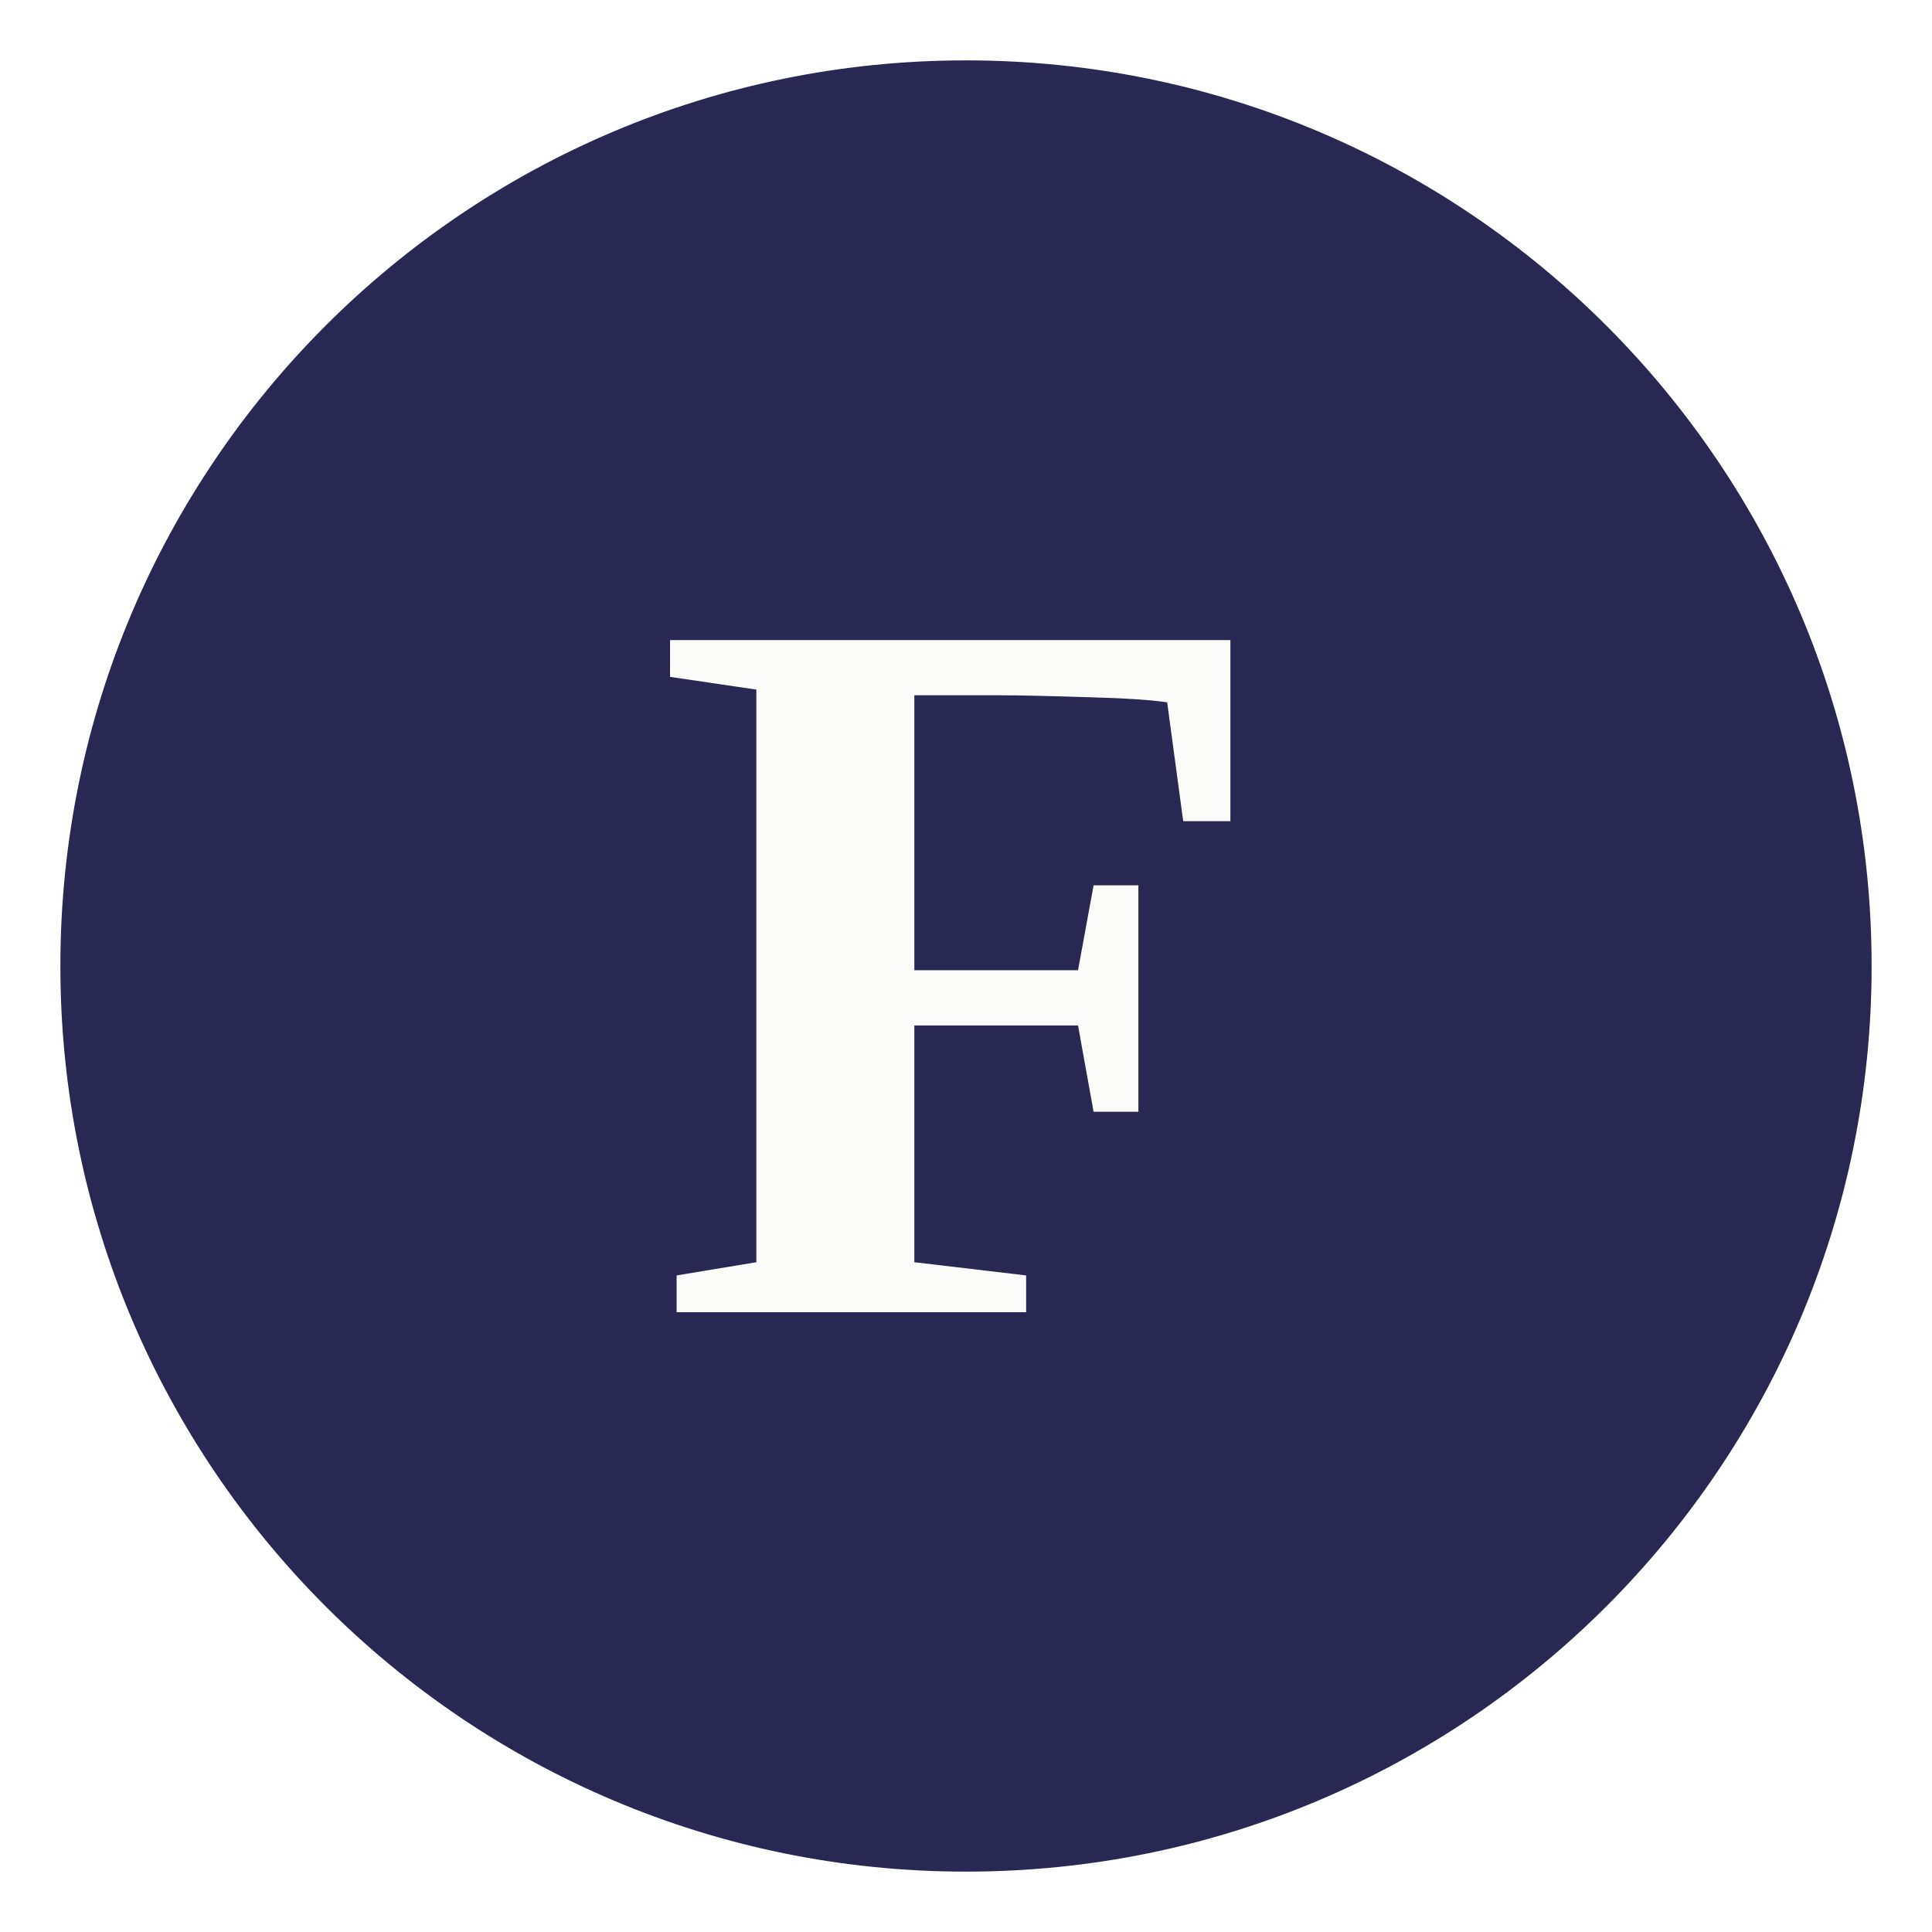
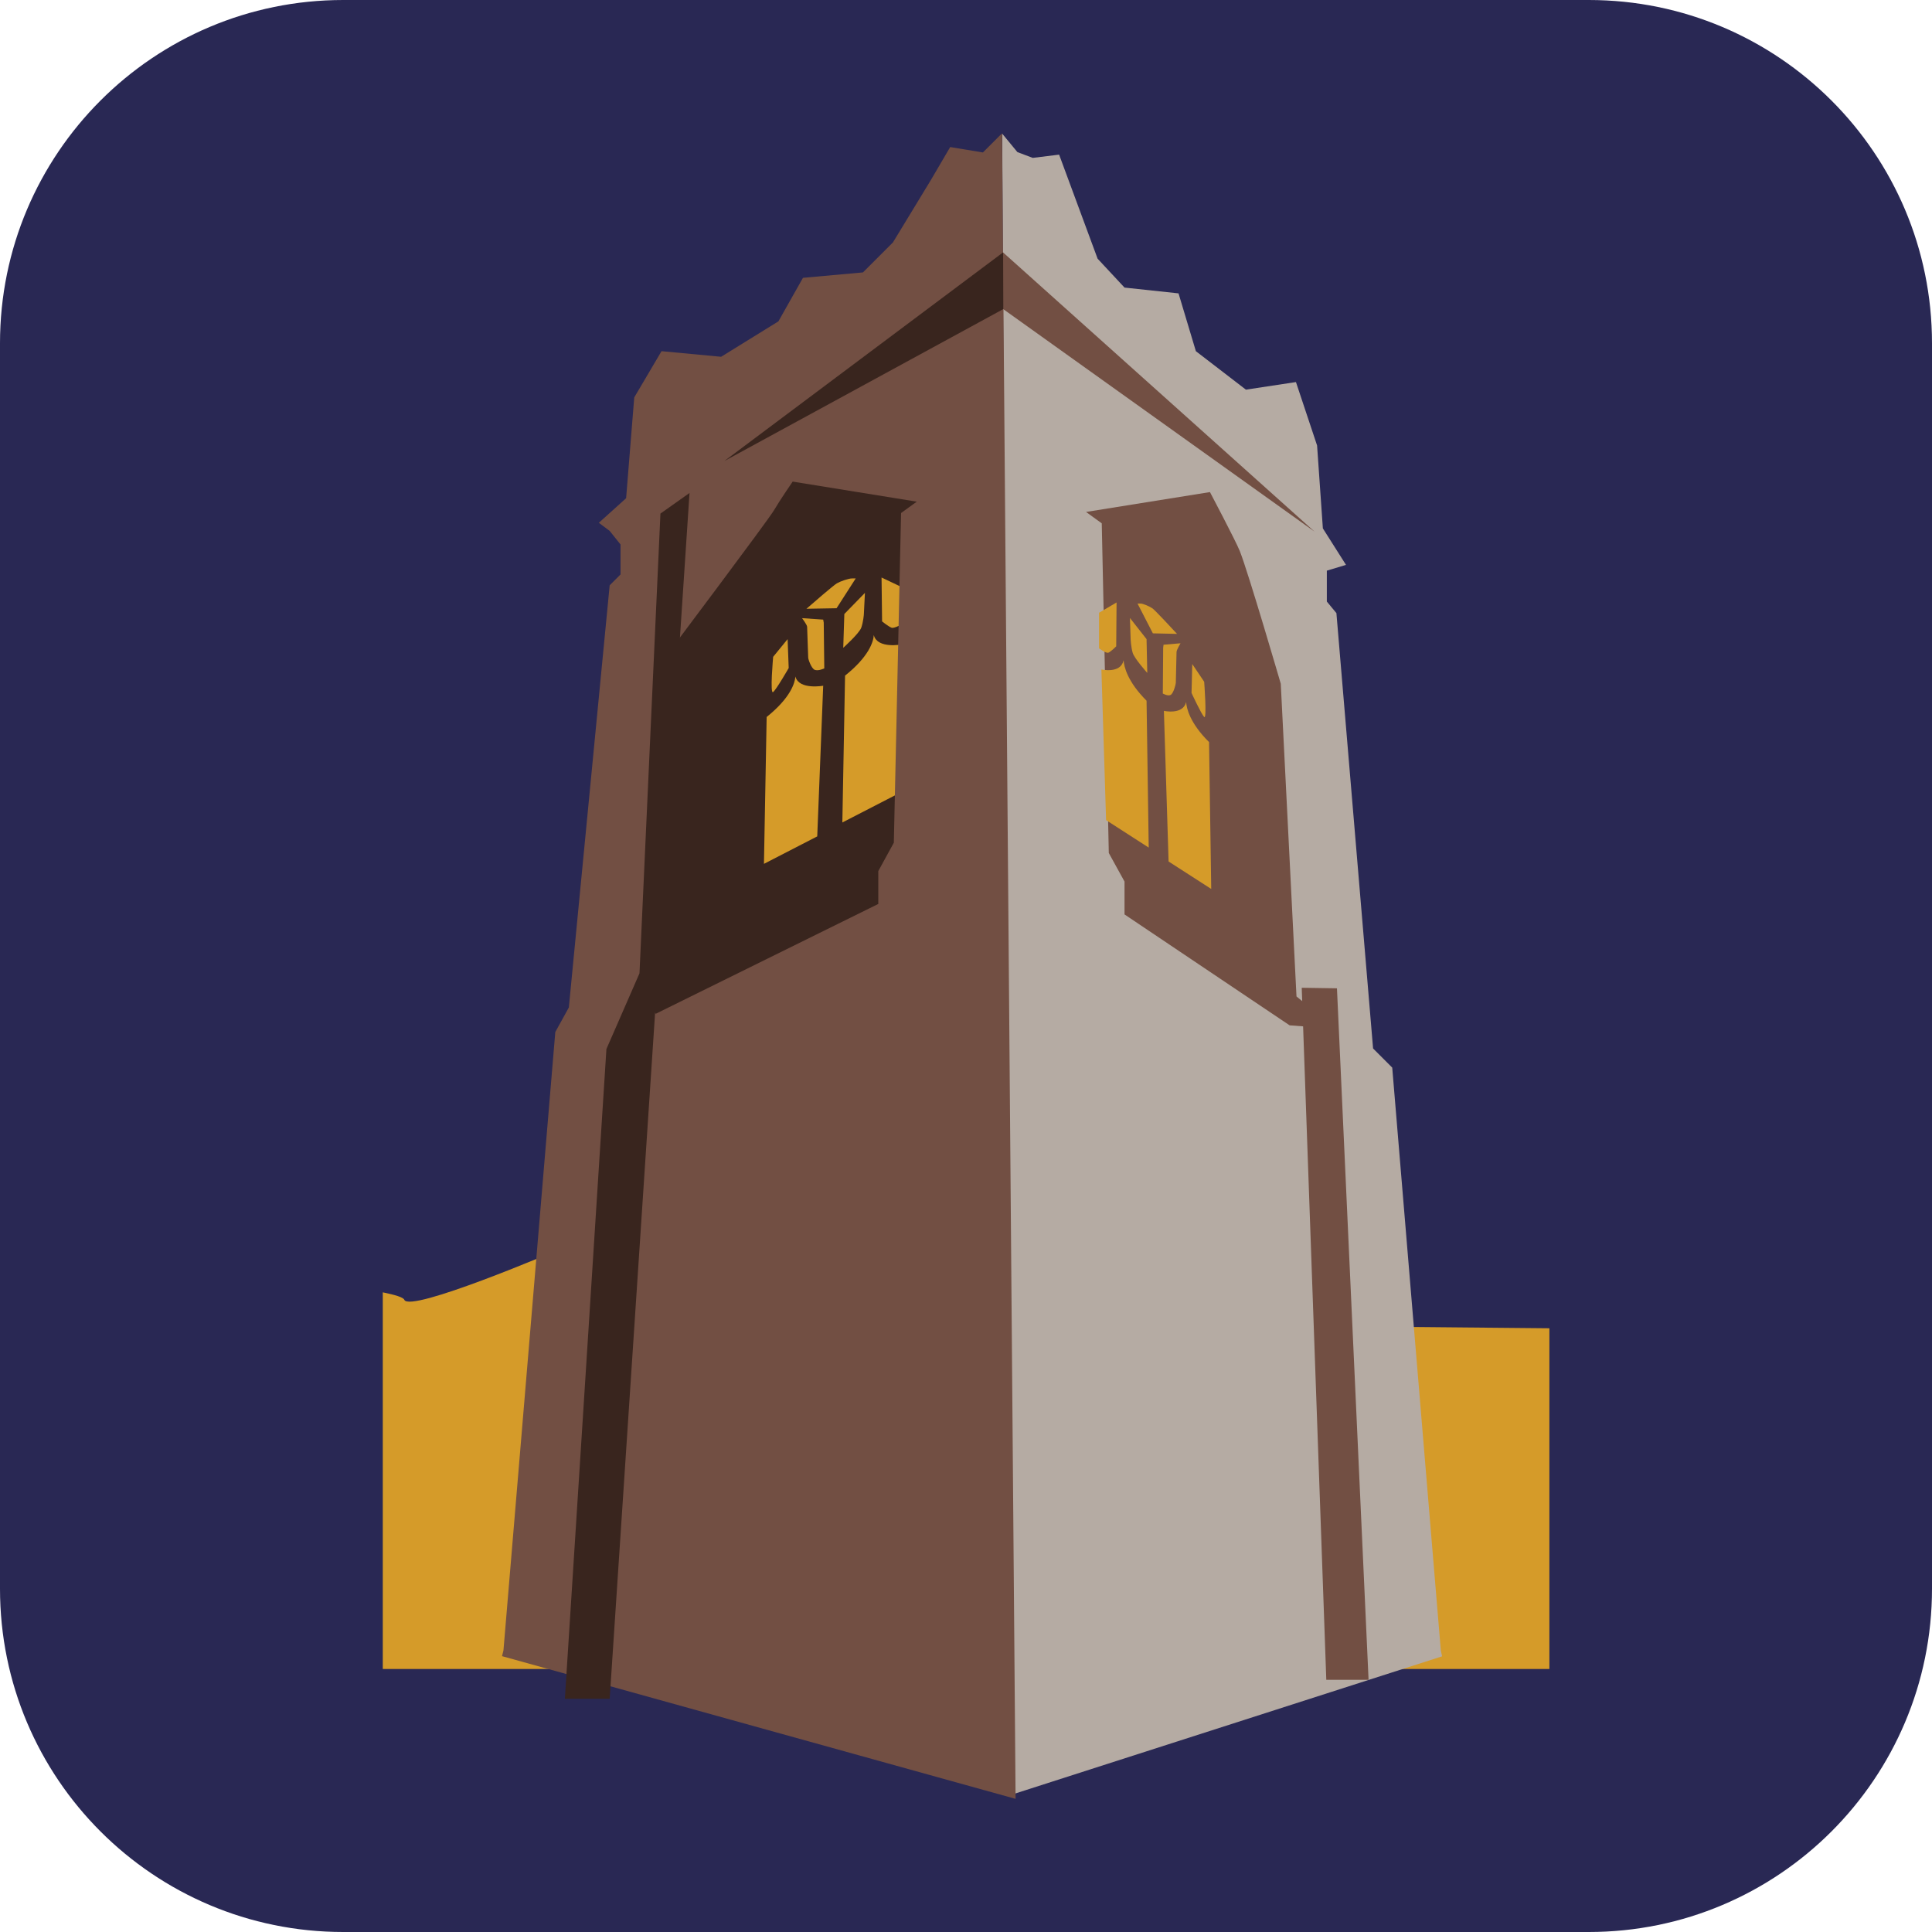
- <svg xmlns="http://www.w3.org/2000/svg" viewBox="0 0 64 64">
-   <style>
-     .disc { fill: #292854; }
-     .mark { fill: #FBFBFA; }
-     @media (prefers-color-scheme: dark) {
-       .disc { fill: #4A4880; }
-       .mark { fill: #F0F0EE; }
-     }
-   </style>
-   <circle class="disc" cx="32" cy="32" r="30" />
-   <text class="mark" x="32" y="32" font-family="Libre Baskerville, Georgia, Cambria, 'Times New Roman', serif" font-size="34" font-weight="700" text-anchor="middle" dominant-baseline="central">F</text>
+ <svg xmlns="http://www.w3.org/2000/svg" viewBox="57.38 -5.85 106.95 106.95">
+   <rect x="57.38" y="-5.85" width="106.95" height="106.95" rx="19" fill="#292854" />
+   <path d="M129.99 21.31H94.23l.1.3-4.49 37.01-1.68 4.77s-8.11 3.46-8.4 2.71c-.05-.13-.5-.27-1.19-.41v20.85h64.58V67.68l-8.44-.08-4.72-46.29z" fill="#d59b29" />
+   <path fill="#b5aba3" d="m112.86 1.55.45 91.97 23.9-7.68-.07-.32-2.69-32.27-1.06-1.06-2.03-24.1-.53-.64v-1.71l1.06-.32-1.28-2.02-.32-4.59-1.17-3.51-2.77.42-2.77-2.13-.96-3.2-2.99-.32-1.49-1.6-2.13-5.76-1.46.18-.85-.32" />
+   <path fill="#39251e" d="M109.25 18.88v32.41H92.83V18.88h16.42z" />
+   <path d="m106.18 26.12.03 2.43s.36.29.53.35c.17.05.64-.24.64-.24v-1.97" fill="#d59b29" />
+   <path d="M101.42 31.63v-.02h-.01c-.03.36-.28 1.18-1.59 2.23l-.15 8.13 2.95-1.52.33-8.34s-1.31.24-1.53-.48zm4.34-2.29c0-.01 0-.02-.01-.03-.02.36-.27 1.19-1.59 2.24l-.15 8.13 2.95-1.52.33-8.34c0 .01-1.31.25-1.53-.48z" fill="#d59b29" />
+   <path d="M102.02 27.85s.02-.02.05-.04c.26-.23 1.46-1.27 1.64-1.37.19-.11.64-.27.84-.27h.2l-1.06 1.65" fill="#d59b29" />
+   <path d="m102.98 28.62.03 2.53s-.33.16-.53.08c-.19-.08-.36-.59-.36-.67 0-.08-.06-1.6-.06-1.71 0-.11-.28-.48-.28-.48l1.17.08.03.17z" fill="#d59b29" />
+   <path d="m104.12 28.14-.06 1.87s.89-.8 1-1.12c.11-.32.14-.72.14-.72l.06-1.2-1.14 1.17z" fill="#d59b29" />
+   <path d="m100.98 29.53.06 1.6s-.67 1.17-.86 1.33c-.19.16 0-1.95 0-1.95l.8-.98z" fill="#d59b29" />
+   <path d="M124.36 21.39s1.41 2.67 1.65 3.26c.48 1.21 2.27 7.35 2.27 7.35l.87 17.31 2.18 1.79-2.56-.19-9.14-6.14v-1.82l-.87-1.58-.39-18.25-.87-.63" fill="#724f43" />
+   <path fill="#724f43" d="m112.87 8.09 17.28 15.49-17.67-12.63" />
+   <path d="m121.81 33.5.26 8.34 2.36 1.52-.12-8.13c-1.05-1.04-1.25-1.86-1.27-2.23v.02c-.18.72-1.23.48-1.23.48zm-3.46-2.29.26 8.34 2.36 1.52-.12-8.13c-1.05-1.05-1.25-1.88-1.27-2.24 0 .01 0 .02-.01.03-.17.72-1.22.48-1.22.48z" fill="#d59b29" />
+   <path d="m122.54 29.24-.04-.04c-.21-.23-1.18-1.27-1.32-1.37-.16-.11-.52-.27-.67-.27h-.16l.85 1.65" fill="#d59b29" />
+   <path d="m119.19 27.5-.02 2.43s-.29.29-.43.35c-.14.05-.52-.24-.52-.24v-1.97" fill="#d59b29" />
+   <path d="m121.77 30.01-.02 2.53s.27.16.43.08c.16-.08.29-.59.29-.67 0-.08.04-1.6.04-1.71 0-.11.22-.48.22-.48l-.94.08-.02.17z" fill="#d59b29" />
+   <path d="m120.85 29.53.04 1.87s-.72-.8-.81-1.12c-.09-.32-.11-.72-.11-.72l-.04-1.2.92 1.17z" fill="#d59b29" />
+   <path d="m123.38 30.91-.04 1.6s.54 1.17.7 1.33c.16.16 0-1.95 0-1.95l-.66-.98z" fill="#d59b29" />
+   <path d="m113.6 93.73-.75-92.2-1.06 1.06-1.81-.3-1.06 1.81-2.11 3.47-1.66 1.66-3.32.3-1.36 2.41-3.17 1.96-3.3-.31-1.51 2.56-.45 5.58-1.51 1.36.6.45.6.75v1.66l-.6.6-2.26 23.37-.75 1.36-2.87 34.23-.08.32 28.43 7.9zM93.83 49.01l.55-18.72s5.53-7.35 5.85-7.9c.32-.55 1.03-1.58 1.03-1.58l6.87 1.11-.87.63-.4 18.25-.86 1.57v1.82l-12.32 6.08-.71-.95.86-.31z" fill="#724f43" />
+   <path fill="#724f43" d="m133.14 87.14-1.75-38.28-1.95-.03 1.36 38.31h2.34z" />
+   <path fill="#39251e" d="M112.91 8.12 97.48 19.67l15.44-8.41" />
+   <path fill="#39251e" d="m94.88 42.06-.52 7.36-1.04.27.49-7.23" />
+   <path fill="#39251e" d="m91.13 88.19 4.42-66.75-1.61 1.14-1.16 25.45-1.83 4.19-2.3 35.97h2.48z" />
</svg>
